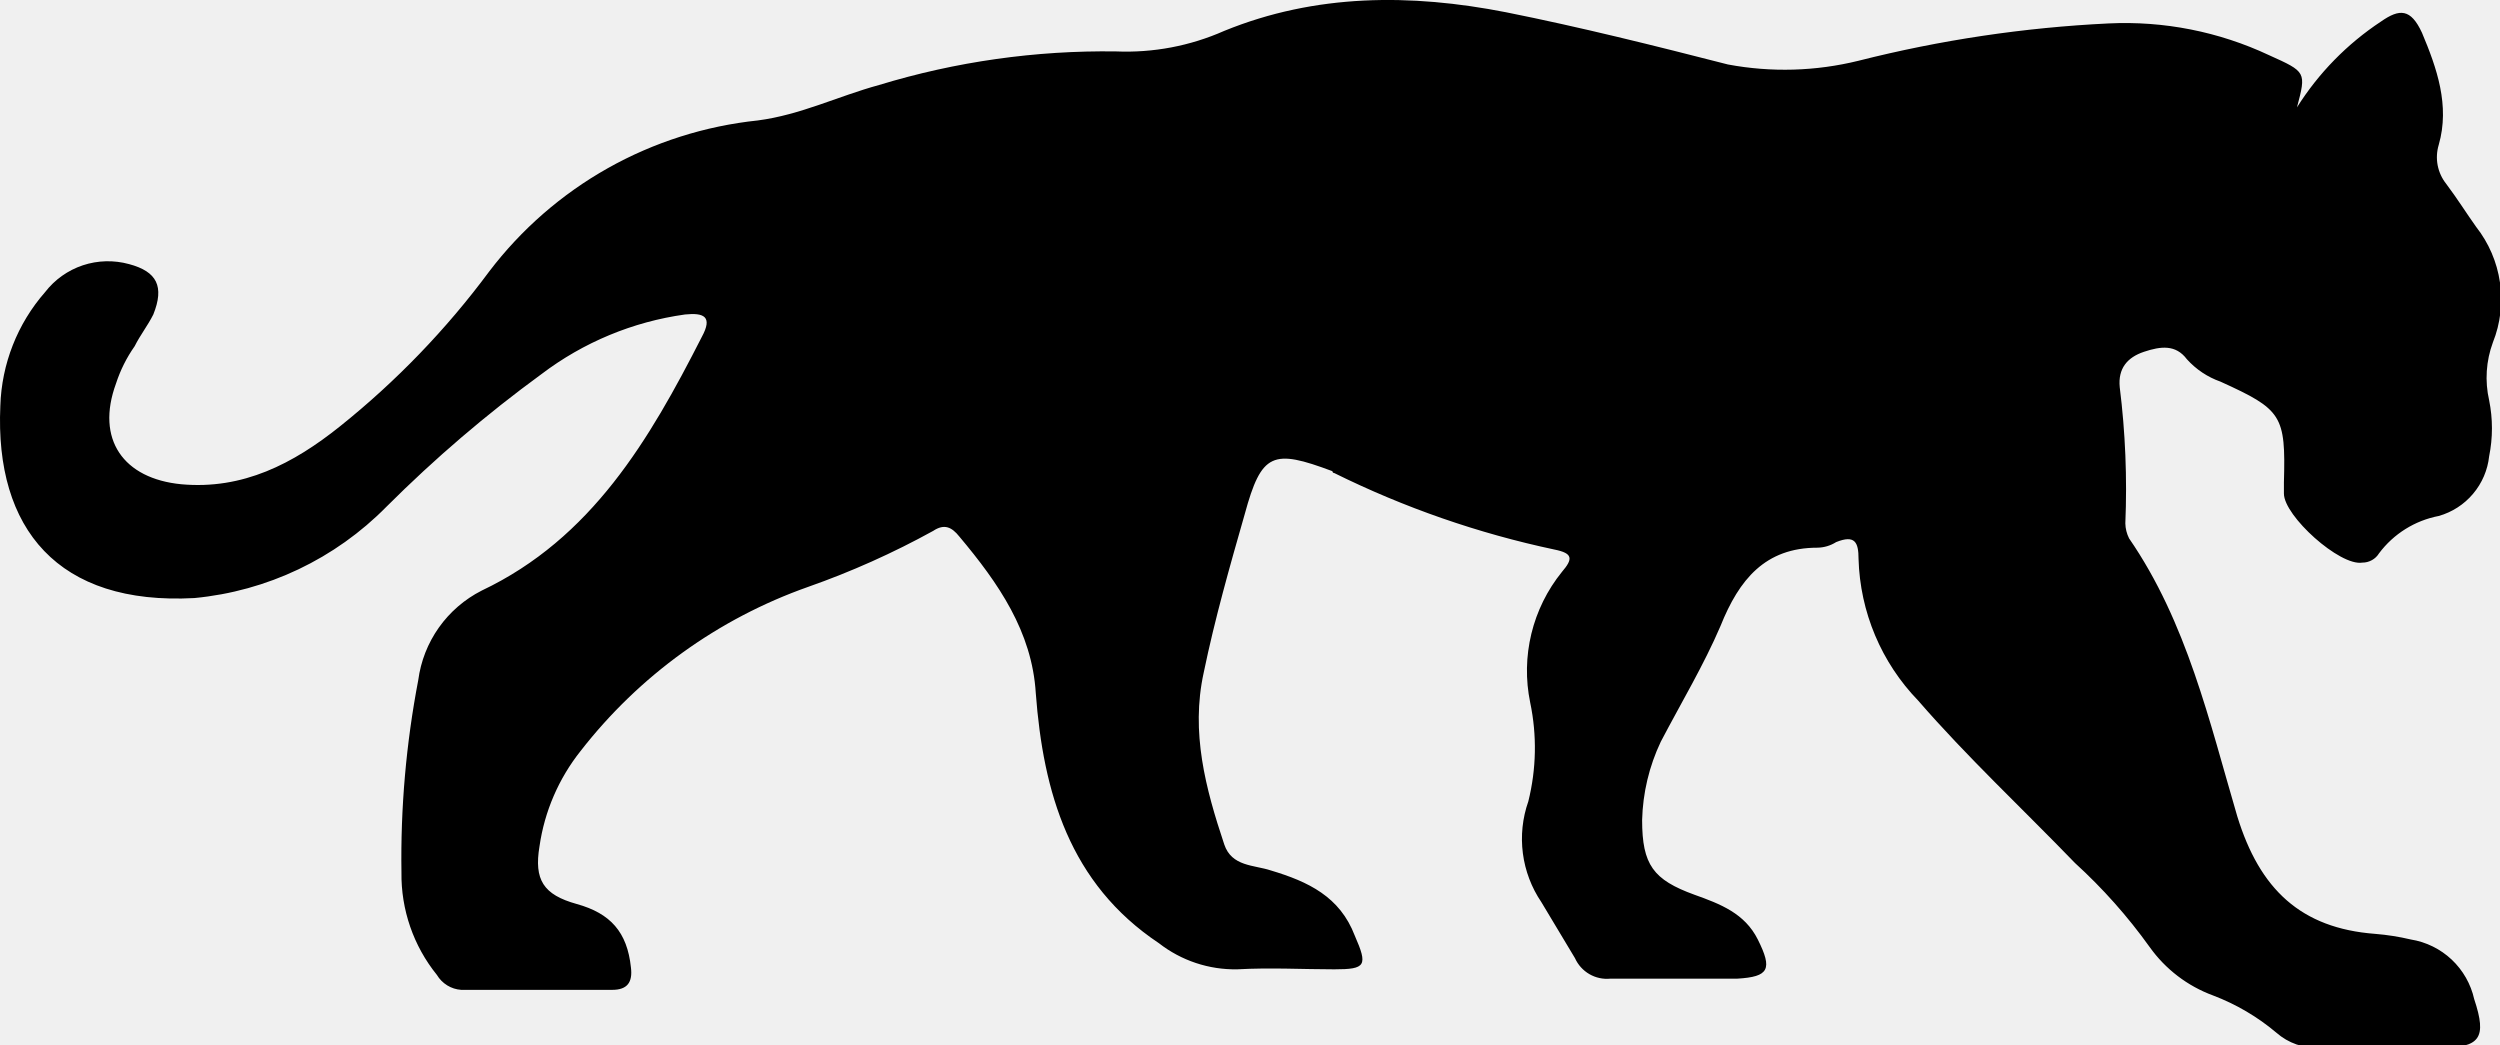
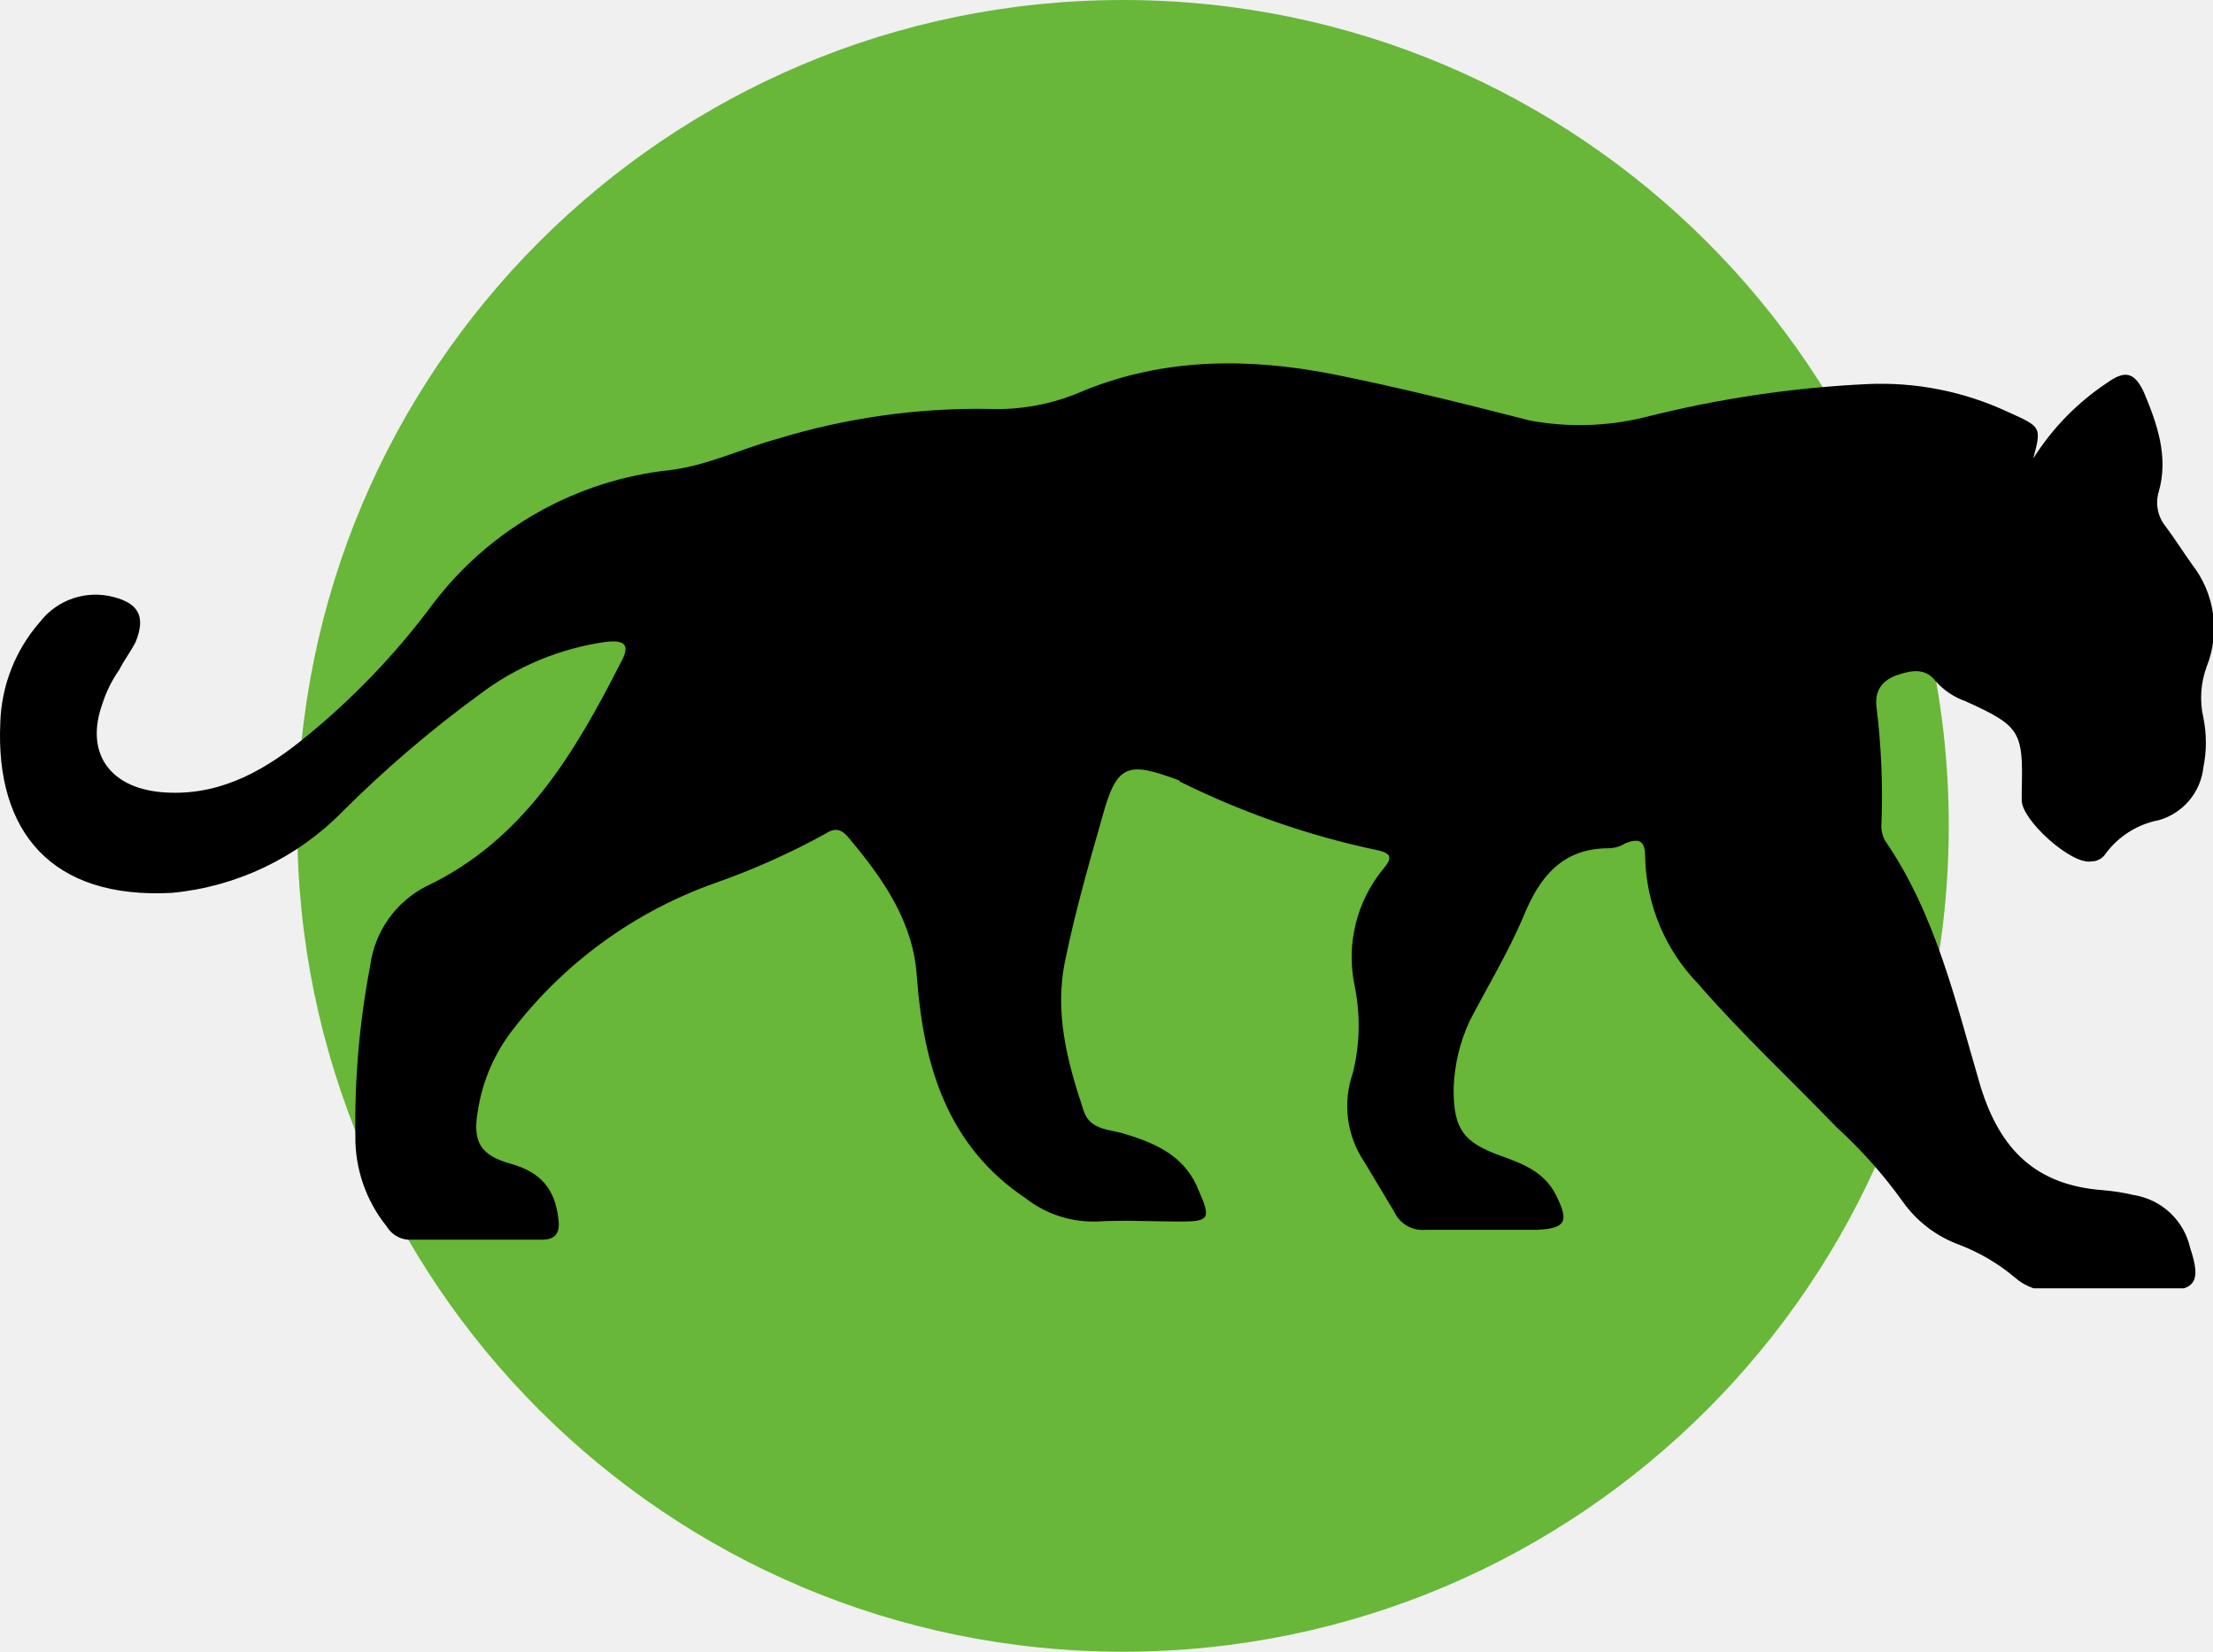
- <svg xmlns="http://www.w3.org/2000/svg" width="67" height="28" viewBox="0 0 67 28" fill="none">
-   <path d="M61.559 2.878C62.136 1.96 62.904 1.176 63.809 0.578C64.309 0.228 64.609 0.228 64.909 0.878C65.309 1.828 65.659 2.828 65.359 3.878C65.305 4.057 65.294 4.245 65.329 4.428C65.364 4.611 65.443 4.783 65.559 4.928C65.859 5.328 66.109 5.728 66.359 6.078C66.699 6.51 66.92 7.024 66.999 7.568C67.078 8.112 67.013 8.668 66.809 9.178C66.626 9.674 66.591 10.213 66.709 10.728C66.809 11.223 66.809 11.733 66.709 12.228C66.669 12.599 66.519 12.949 66.278 13.234C66.038 13.519 65.718 13.726 65.359 13.828C64.72 13.95 64.149 14.307 63.759 14.828C63.712 14.905 63.646 14.969 63.567 15.012C63.488 15.056 63.399 15.079 63.309 15.078C62.709 15.178 61.209 13.828 61.209 13.228V12.928C61.259 11.128 61.159 10.978 59.509 10.228C59.164 10.107 58.854 9.9 58.609 9.628C58.309 9.228 57.909 9.278 57.459 9.428C57.009 9.578 56.759 9.878 56.809 10.378C56.96 11.589 57.01 12.81 56.959 14.028C56.962 14.168 56.997 14.304 57.059 14.428C58.609 16.678 59.209 19.328 59.959 21.878C60.559 23.828 61.659 24.878 63.659 25.028C63.979 25.054 64.297 25.104 64.609 25.178C65.02 25.244 65.402 25.432 65.705 25.717C66.008 26.003 66.218 26.372 66.309 26.778C66.659 27.828 66.459 28.078 65.409 28.078H62.159C61.738 28.1 61.326 27.956 61.009 27.678C60.503 27.251 59.928 26.913 59.309 26.678C58.625 26.426 58.032 25.973 57.609 25.378C57.023 24.56 56.353 23.806 55.609 23.128C54.209 21.678 52.709 20.278 51.409 18.778C50.419 17.756 49.849 16.401 49.809 14.978C49.809 14.528 49.709 14.328 49.209 14.528C49.059 14.623 48.886 14.675 48.709 14.678C47.309 14.678 46.609 15.528 46.109 16.778C45.659 17.828 45.059 18.828 44.509 19.878C44.197 20.536 44.027 21.251 44.009 21.978C44.009 23.178 44.309 23.578 45.409 23.978C46.109 24.228 46.759 24.478 47.109 25.178C47.509 25.978 47.409 26.178 46.559 26.228H43.159C42.963 26.248 42.766 26.205 42.596 26.107C42.425 26.008 42.29 25.858 42.209 25.678L41.309 24.178C41.044 23.787 40.874 23.339 40.813 22.87C40.752 22.401 40.802 21.924 40.959 21.478C41.175 20.61 41.193 19.704 41.009 18.828C40.883 18.218 40.894 17.588 41.041 16.983C41.188 16.378 41.467 15.813 41.859 15.328C42.159 14.978 42.159 14.828 41.659 14.728C39.615 14.294 37.633 13.605 35.759 12.678C35.746 12.678 35.733 12.673 35.724 12.664C35.714 12.654 35.709 12.642 35.709 12.628C34.109 12.028 33.809 12.128 33.359 13.778C32.959 15.178 32.559 16.578 32.259 18.028C31.909 19.628 32.309 21.128 32.809 22.628C33.009 23.228 33.609 23.178 34.059 23.328C35.059 23.628 35.909 24.028 36.309 25.078C36.659 25.878 36.609 25.978 35.759 25.978C34.909 25.978 34.059 25.928 33.159 25.978C32.4 25.992 31.658 25.745 31.059 25.278C28.659 23.678 27.959 21.228 27.759 18.578C27.659 16.928 26.759 15.628 25.709 14.378C25.509 14.128 25.309 14.028 25.009 14.228C23.936 14.82 22.815 15.322 21.659 15.728C19.246 16.58 17.129 18.108 15.559 20.128C14.973 20.866 14.593 21.746 14.459 22.678C14.309 23.578 14.559 23.978 15.459 24.228C16.359 24.478 16.809 24.978 16.909 25.928C16.959 26.328 16.809 26.528 16.409 26.528H12.359C12.227 26.519 12.098 26.478 11.985 26.408C11.872 26.338 11.777 26.242 11.709 26.128C11.081 25.351 10.745 24.378 10.759 23.378C10.733 21.651 10.884 19.925 11.209 18.228C11.276 17.72 11.466 17.236 11.762 16.818C12.058 16.4 12.452 16.06 12.909 15.828C15.859 14.428 17.409 11.778 18.809 9.028C19.109 8.478 18.859 8.378 18.359 8.428C16.96 8.623 15.634 9.174 14.509 10.028C13.036 11.103 11.649 12.29 10.359 13.578C8.984 14.975 7.16 15.843 5.209 16.028C1.559 16.228 -0.141 14.178 0.009 10.878C0.043 9.753 0.467 8.675 1.209 7.828C1.467 7.494 1.819 7.244 2.22 7.11C2.621 6.977 3.052 6.966 3.459 7.078C4.209 7.278 4.409 7.678 4.109 8.428C3.959 8.728 3.759 8.978 3.609 9.278C3.393 9.585 3.225 9.922 3.109 10.278C2.559 11.778 3.309 12.828 4.859 12.978C6.509 13.128 7.859 12.428 9.109 11.428C10.615 10.223 11.96 8.828 13.109 7.278C13.969 6.147 15.051 5.204 16.29 4.507C17.528 3.811 18.896 3.376 20.309 3.228C21.459 3.078 22.459 2.578 23.559 2.278C25.616 1.651 27.759 1.348 29.909 1.378C30.905 1.42 31.897 1.232 32.809 0.828C35.259 -0.172 37.809 -0.172 40.359 0.328C42.359 0.728 44.359 1.228 46.309 1.728C47.47 1.945 48.663 1.911 49.809 1.628C52.003 1.072 54.248 0.737 56.509 0.628C57.99 0.556 59.467 0.848 60.809 1.478C61.809 1.928 61.809 1.928 61.559 2.878Z" fill="black" />
+ <svg xmlns="http://www.w3.org/2000/svg" width="67" height="50" viewBox="0 0 67 50" fill="none">
+   <circle cx="34" cy="25" r="25" fill="#68B738" />
+   <g clip-path="url(#clip0_95_1)">
+     <path d="M61.559 13.878C62.136 12.96 62.904 12.176 63.809 11.578C64.309 11.228 64.609 11.228 64.909 11.878C65.309 12.828 65.659 13.828 65.359 14.878C65.305 15.056 65.294 15.245 65.329 15.428C65.364 15.611 65.443 15.783 65.559 15.928C65.859 16.328 66.109 16.728 66.359 17.078C66.699 17.51 66.92 18.024 66.999 18.568C67.078 19.112 67.013 19.668 66.809 20.178C66.626 20.674 66.591 21.213 66.709 21.728C66.809 22.223 66.809 22.733 66.709 23.228C66.669 23.599 66.519 23.949 66.278 24.234C66.038 24.519 65.718 24.726 65.359 24.828C64.72 24.95 64.149 25.307 63.759 25.828C63.712 25.905 63.646 25.969 63.567 26.012C63.488 26.056 63.399 26.079 63.309 26.078C62.709 26.178 61.209 24.828 61.209 24.228V23.928C61.259 22.128 61.159 21.978 59.509 21.228C59.164 21.107 58.854 20.9 58.609 20.628C58.309 20.228 57.909 20.278 57.459 20.428C57.009 20.578 56.759 20.878 56.809 21.378C56.96 22.589 57.01 23.81 56.959 25.028C56.962 25.168 56.997 25.304 57.059 25.428C58.609 27.678 59.209 30.328 59.959 32.878C60.559 34.828 61.659 35.878 63.659 36.028C63.979 36.054 64.297 36.104 64.609 36.178C65.02 36.244 65.402 36.432 65.705 36.717C66.008 37.003 66.218 37.372 66.309 37.778C66.659 38.828 66.459 39.078 65.409 39.078H62.159C61.738 39.1 61.326 38.956 61.009 38.678C60.503 38.251 59.928 37.913 59.309 37.678C58.625 37.426 58.032 36.973 57.609 36.378C57.023 35.56 56.353 34.806 55.609 34.128C54.209 32.678 52.709 31.278 51.409 29.778C50.419 28.756 49.849 27.401 49.809 25.978C49.809 25.528 49.709 25.328 49.209 25.528C49.059 25.623 48.886 25.675 48.709 25.678C47.309 25.678 46.609 26.528 46.109 27.778C45.659 28.828 45.059 29.828 44.509 30.878C44.197 31.536 44.027 32.251 44.009 32.978C44.009 34.178 44.309 34.578 45.409 34.978C46.109 35.228 46.759 35.478 47.109 36.178C47.509 36.978 47.409 37.178 46.559 37.228H43.159C42.963 37.248 42.766 37.205 42.596 37.106C42.425 37.008 42.29 36.858 42.209 36.678L41.309 35.178C41.044 34.787 40.874 34.339 40.813 33.87C40.752 33.401 40.802 32.925 40.959 32.478C41.175 31.61 41.193 30.704 41.009 29.828C40.883 29.218 40.894 28.588 41.041 27.983C41.188 27.378 41.467 26.813 41.859 26.328C42.159 25.978 42.159 25.828 41.659 25.728C39.615 25.294 37.633 24.605 35.759 23.678C35.746 23.678 35.733 23.673 35.724 23.664C35.714 23.654 35.709 23.642 35.709 23.628C34.109 23.028 33.809 23.128 33.359 24.778C32.959 26.178 32.559 27.578 32.259 29.028C31.909 30.628 32.309 32.128 32.809 33.628C33.009 34.228 33.609 34.178 34.059 34.328C35.059 34.628 35.909 35.028 36.309 36.078C36.659 36.878 36.609 36.978 35.759 36.978C34.909 36.978 34.059 36.928 33.159 36.978C32.4 36.992 31.658 36.745 31.059 36.278C28.659 34.678 27.959 32.228 27.759 29.578C27.659 27.928 26.759 26.628 25.709 25.378C25.509 25.128 25.309 25.028 25.009 25.228C23.936 25.82 22.815 26.322 21.659 26.728C19.246 27.58 17.129 29.108 15.559 31.128C14.973 31.866 14.593 32.746 14.459 33.678C14.309 34.578 14.559 34.978 15.459 35.228C16.359 35.478 16.809 35.978 16.909 36.928C16.959 37.328 16.809 37.528 16.409 37.528H12.359C12.227 37.519 12.098 37.478 11.985 37.408C11.872 37.339 11.777 37.242 11.709 37.128C11.081 36.351 10.745 35.378 10.759 34.378C10.733 32.651 10.884 30.925 11.209 29.228C11.276 28.72 11.466 28.236 11.762 27.818C12.058 27.4 12.452 27.06 12.909 26.828C15.859 25.428 17.409 22.778 18.809 20.028C19.109 19.478 18.859 19.378 18.359 19.428C16.96 19.623 15.634 20.174 14.509 21.028C13.036 22.103 11.649 23.29 10.359 24.578C8.984 25.975 7.16 26.843 5.209 27.028C1.559 27.228 -0.141 25.178 0.009 21.878C0.043 20.753 0.467 19.675 1.209 18.828C1.467 18.494 1.819 18.244 2.22 18.11C2.621 17.977 3.052 17.966 3.459 18.078C4.209 18.278 4.409 18.678 4.109 19.428C3.959 19.728 3.759 19.978 3.609 20.278C3.393 20.585 3.225 20.922 3.109 21.278C2.559 22.778 3.309 23.828 4.859 23.978C6.509 24.128 7.859 23.428 9.109 22.428C10.615 21.223 11.96 19.828 13.109 18.278C13.969 17.147 15.051 16.204 16.29 15.508C17.528 14.811 18.896 14.376 20.309 14.228C21.459 14.078 22.459 13.578 23.559 13.278C25.616 12.651 27.759 12.348 29.909 12.378C30.905 12.42 31.897 12.232 32.809 11.828C35.259 10.828 37.809 10.828 40.359 11.328C42.359 11.728 44.359 12.228 46.309 12.728C47.47 12.945 48.663 12.911 49.809 12.628C52.003 12.072 54.248 11.737 56.509 11.628C57.99 11.556 59.467 11.848 60.809 12.478C61.809 12.928 61.809 12.928 61.559 13.878Z" fill="black" />
+   </g>
+   <defs>
+     <clipPath id="clip0_95_1">
+       <rect width="67" height="28" fill="white" transform="translate(0 11)" />
+     </clipPath>
+   </defs>
</svg>
